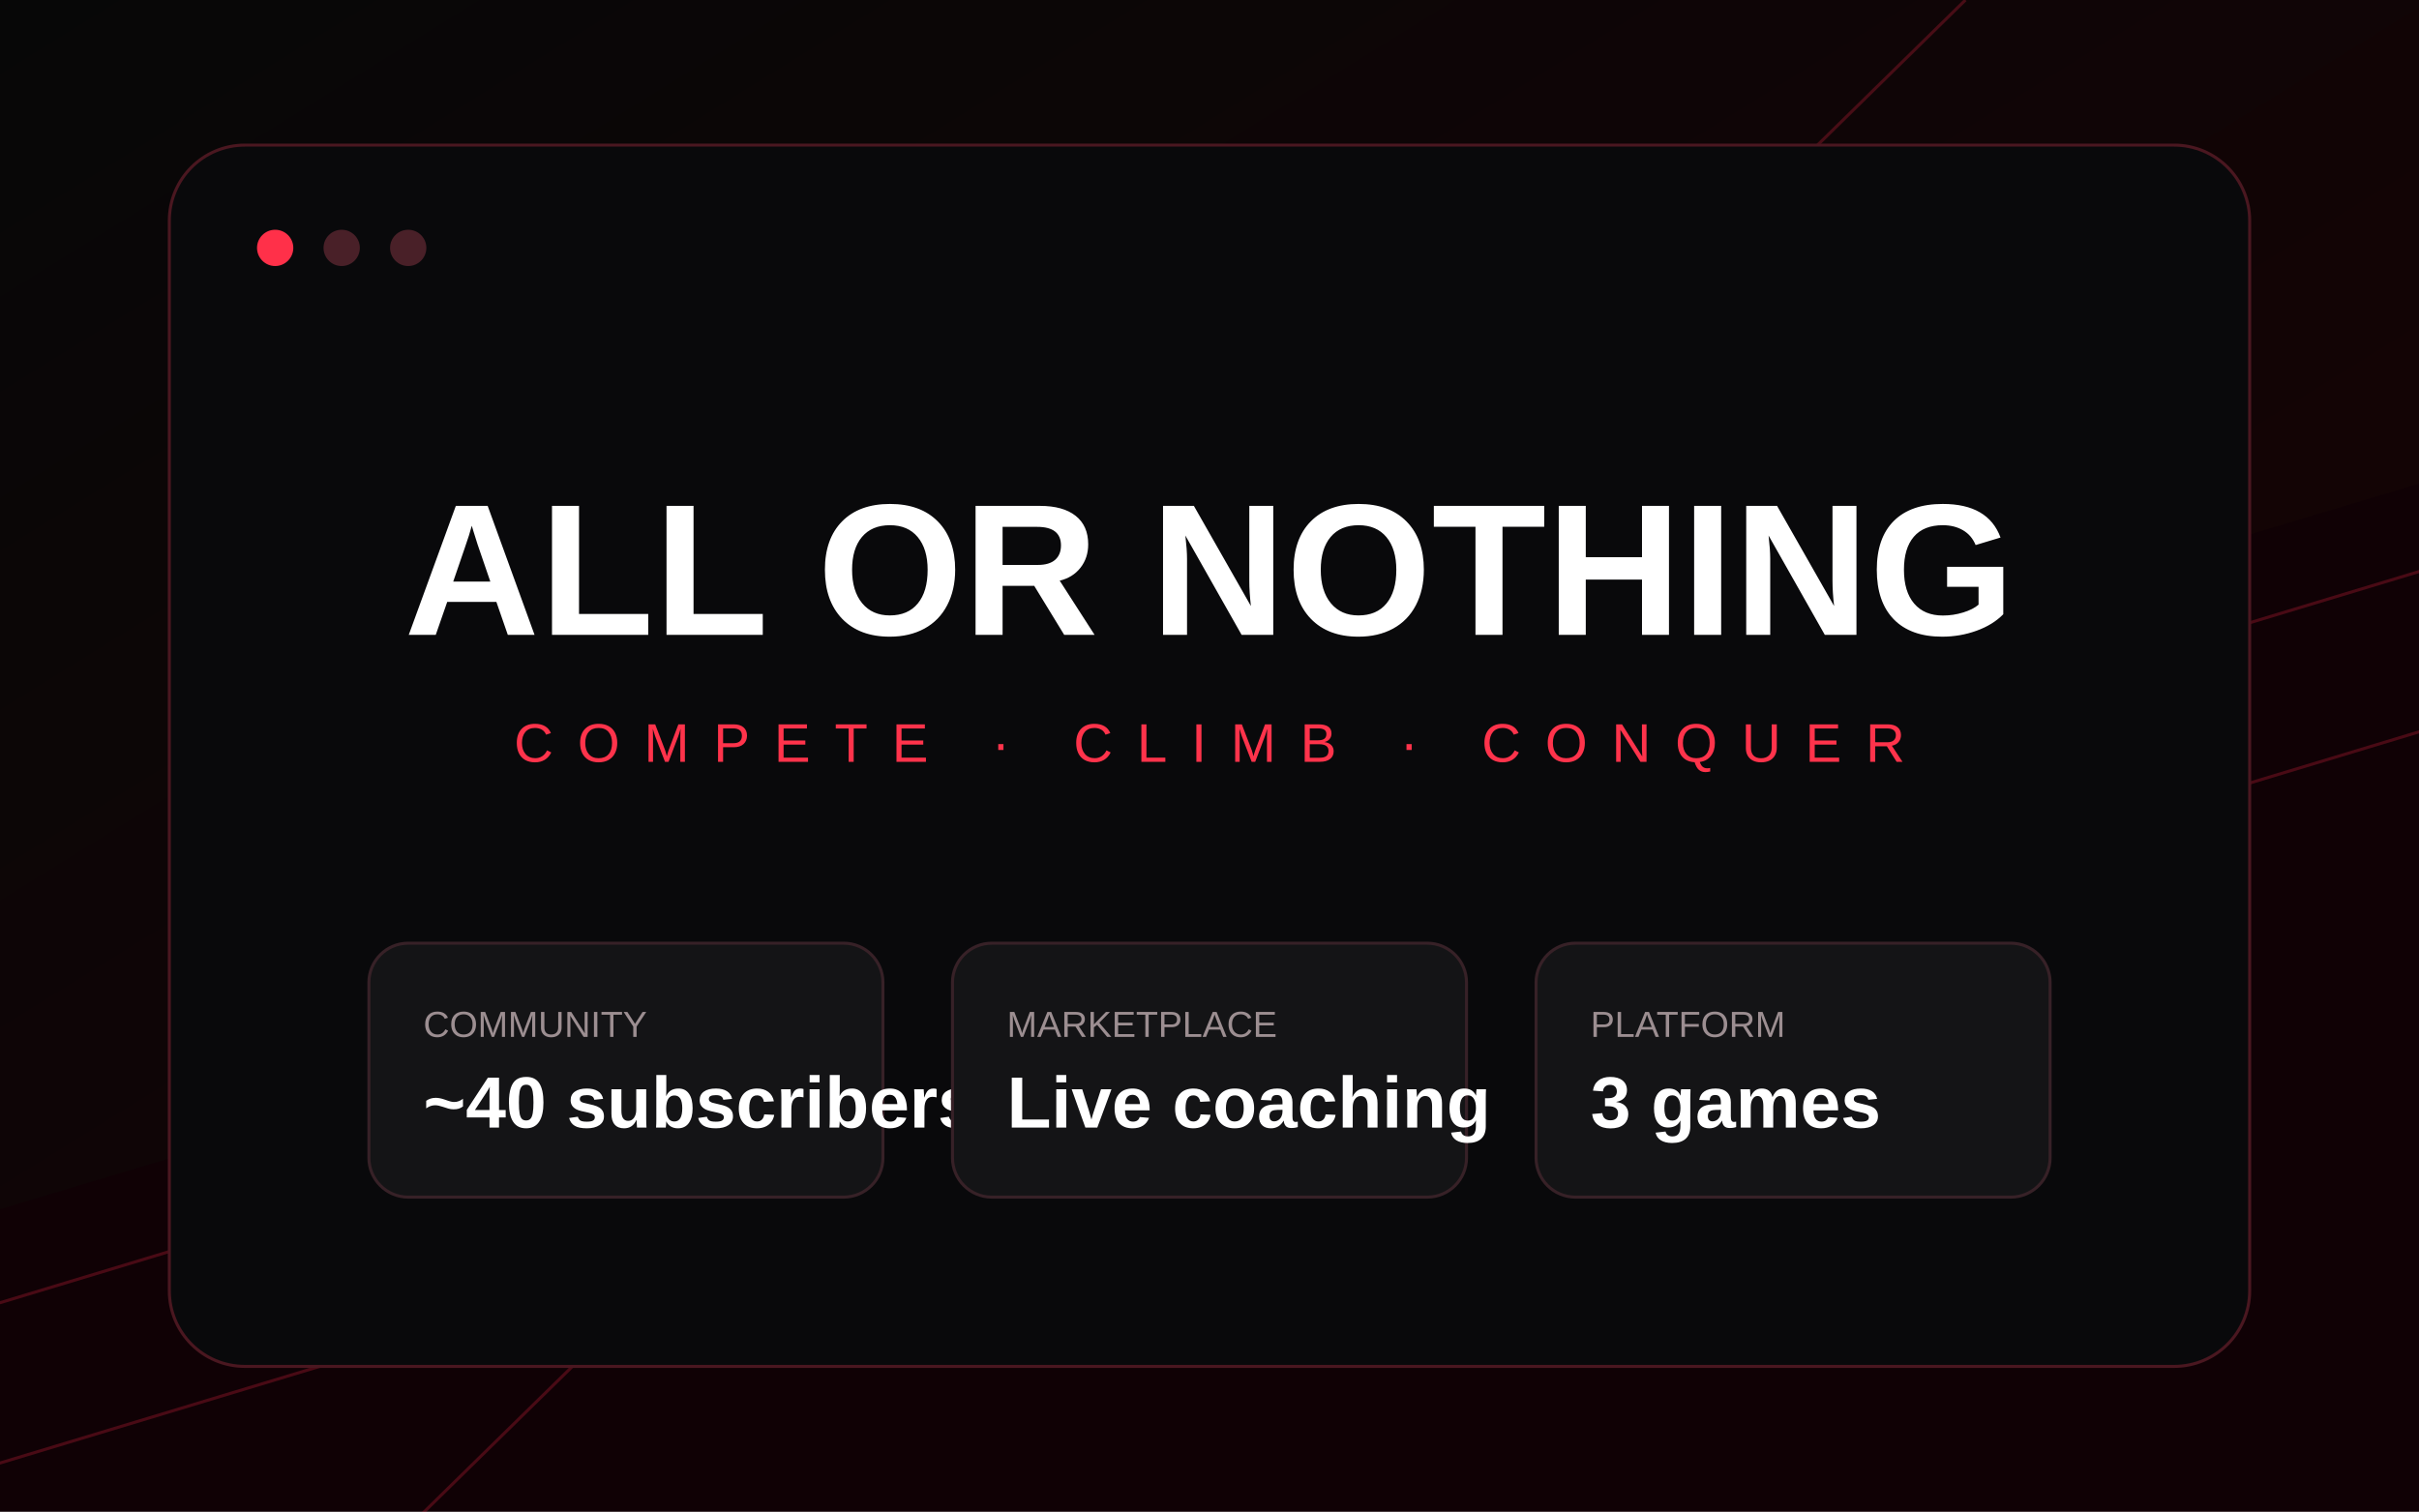
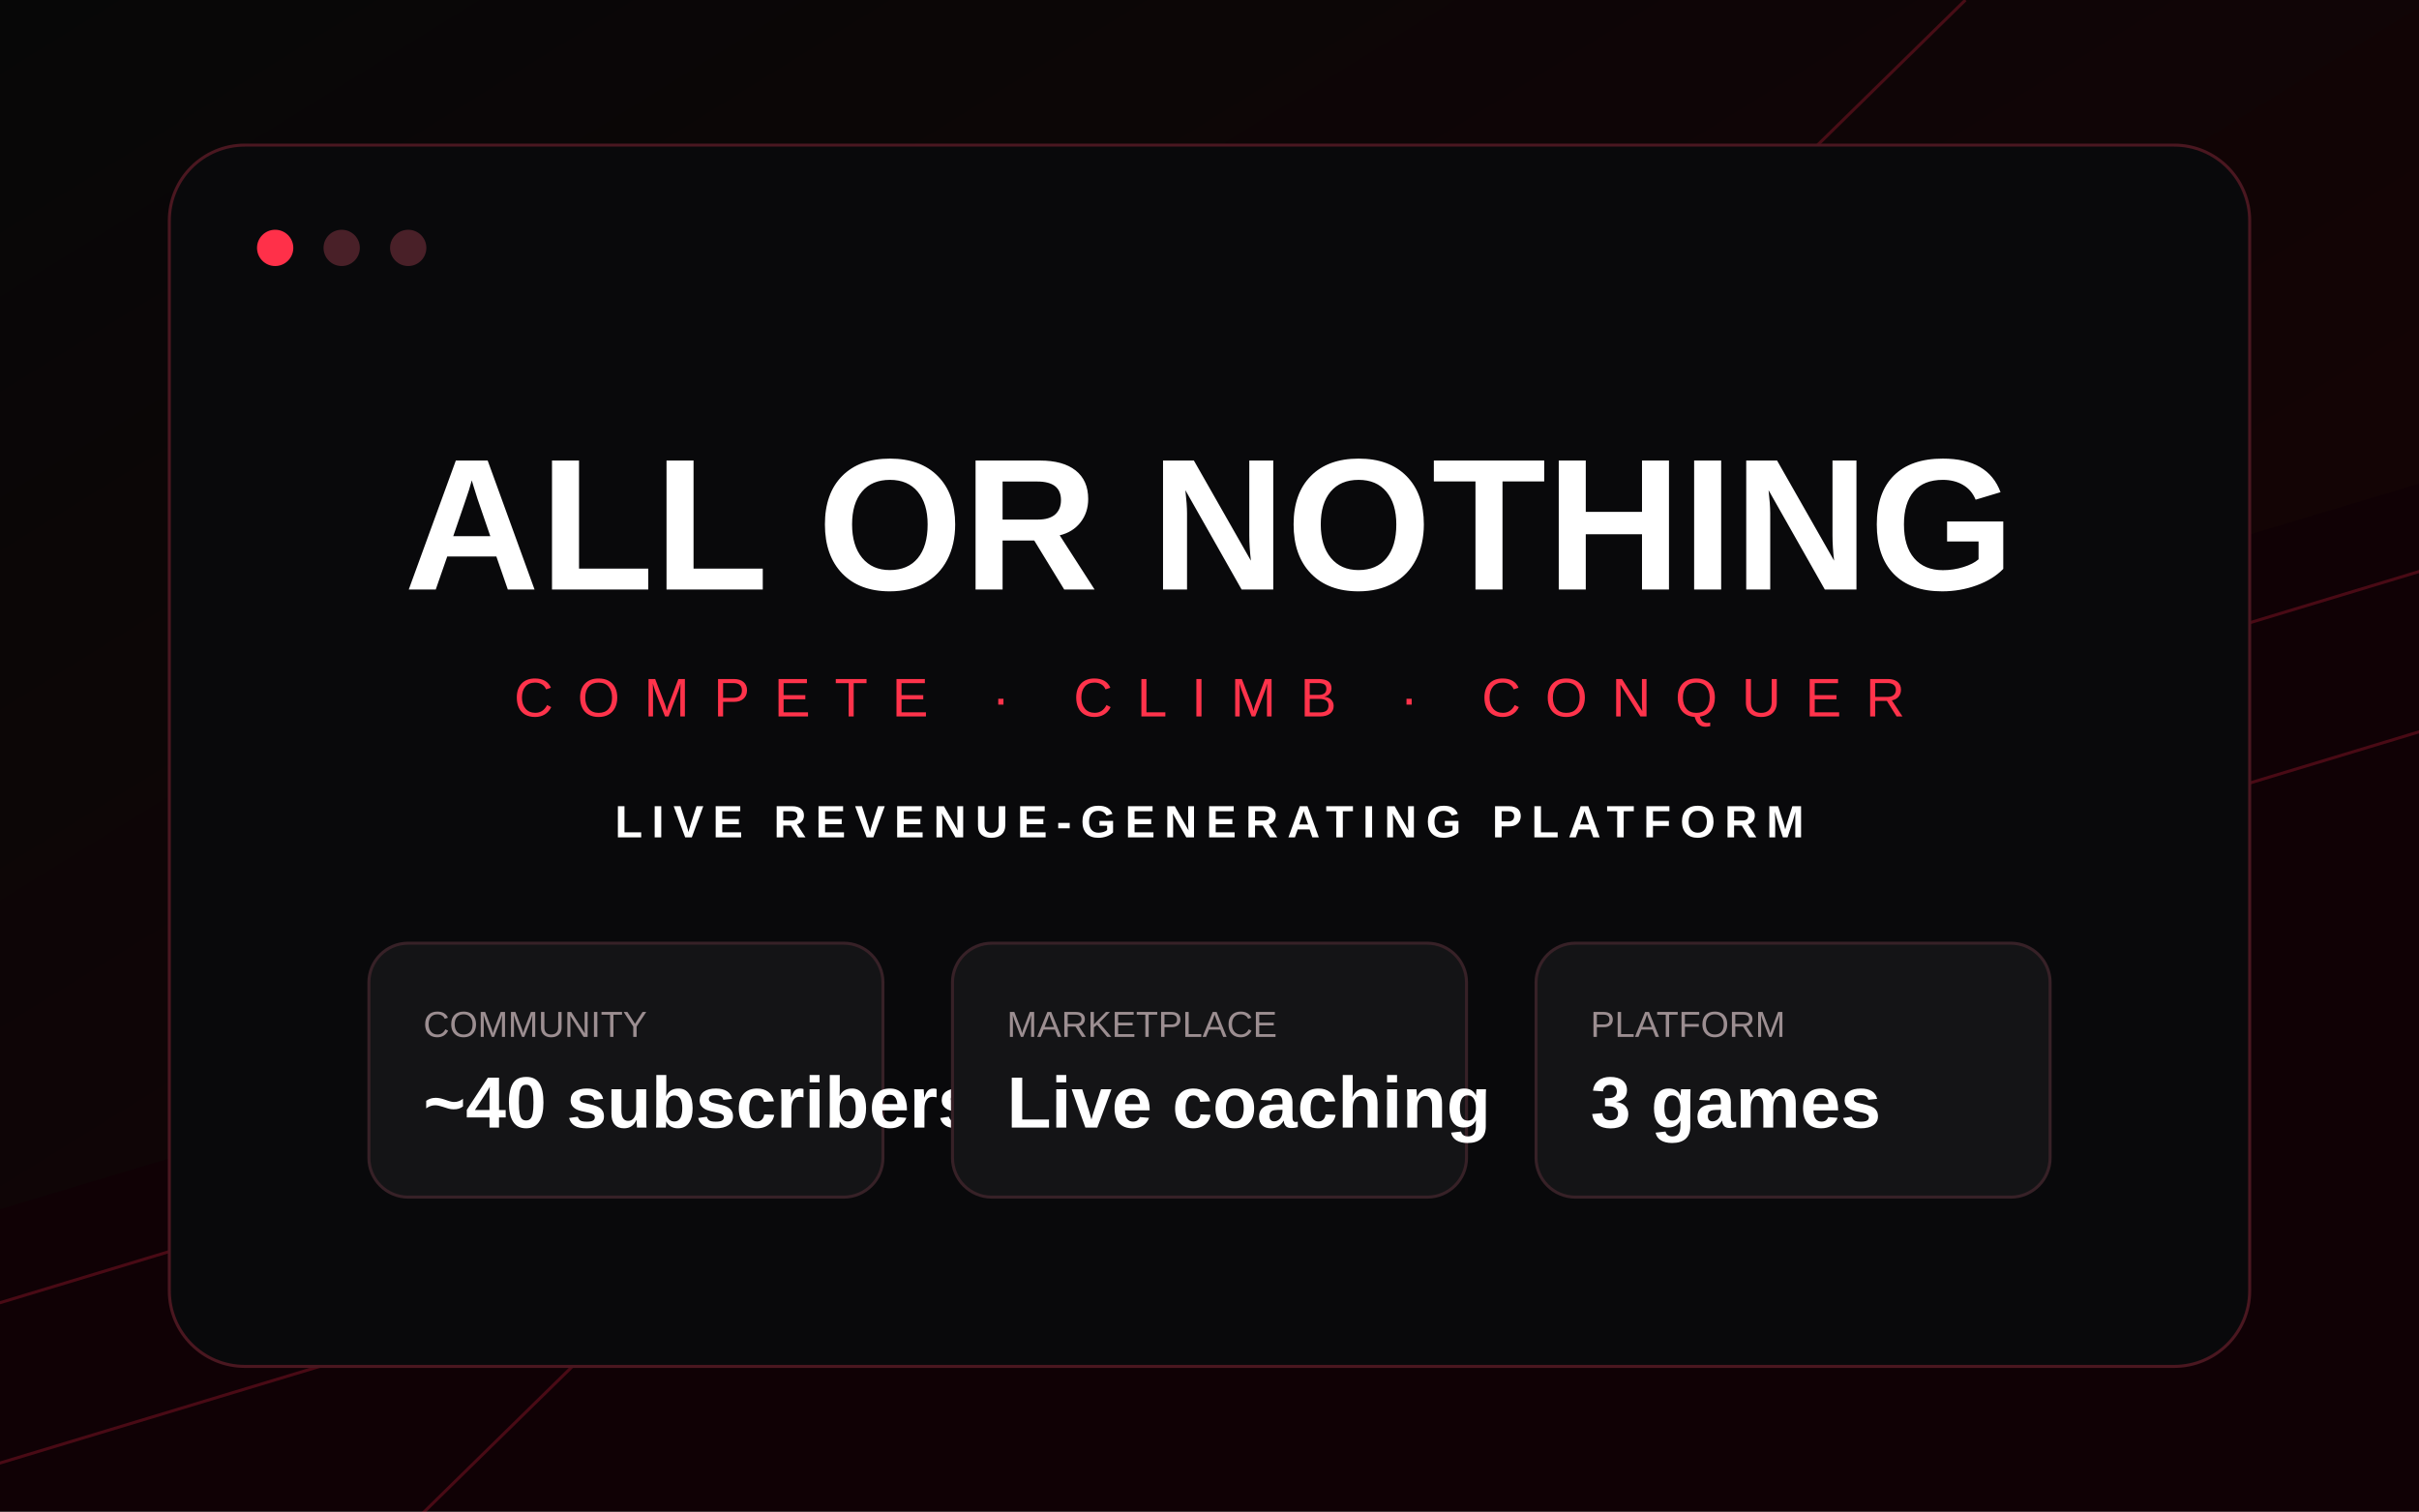
<svg xmlns="http://www.w3.org/2000/svg" viewBox="0 0 800 500">
  <defs>
    <linearGradient id="g" x1="0" y1="0" x2="1" y2="1">
      <stop stop-color="#070707" />
      <stop offset="1" stop-color="#1a0204" />
    </linearGradient>
    <linearGradient id="r">
      <stop stop-color="#ff334b" />
      <stop offset="1" stop-color="#8d0013" />
    </linearGradient>
  </defs>
  <rect width="800" height="500" fill="url(#g)" />
  <path d="M0 400 800 160v340H0z" fill="#100105" />
  <g opacity=".24" stroke="#ff2745">
    <path d="M-30 440 830 180M-20 490 840 230M120 520 650 0" />
  </g>
  <rect x="56" y="48" width="688" height="404" rx="25" fill="#09090b" stroke="#4a1720" />
  <circle cx="91" cy="82" r="6" fill="#ff3049" />
  <circle cx="113" cy="82" r="6" fill="#492028" />
  <circle cx="135" cy="82" r="6" fill="#492028" />
-   <text x="400" y="210" text-anchor="middle" fill="white" font-family="Arial Black,Arial" font-size="62" font-weight="900">ALL OR NOTHING</text>
-   <text x="400" y="252" text-anchor="middle" fill="#ff334b" font-family="Arial" font-size="18" letter-spacing="8">COMPETE · CLIMB · CONQUER</text>
+   <text x="400" y="195" text-anchor="middle" fill="white" font-family="Arial Black,Arial" font-size="62" font-weight="900">ALL OR NOTHING</text>
+   <text x="400" y="237" text-anchor="middle" fill="#ff334b" font-family="Arial" font-size="18" letter-spacing="8">COMPETE · CLIMB · CONQUER</text>
+   <text x="400" y="277" text-anchor="middle" fill="#ffffff" font-family="Arial" font-size="15" font-weight="700" letter-spacing="3">LIVE REVENUE-GENERATING PLATFORM</text>
  <g transform="translate(122 312)">
    <rect width="170" height="84" rx="13" fill="#141416" stroke="#372127" />
    <text x="18" y="31" fill="#9c8e91" font-family="Arial" font-size="12">COMMUNITY</text>
    <text x="18" y="61" fill="white" font-family="Arial" font-size="24" font-weight="700">~40 subscribers</text>
  </g>
  <g transform="translate(315 312)">
    <rect width="170" height="84" rx="13" fill="#141416" stroke="#372127" />
    <text x="18" y="31" fill="#9c8e91" font-family="Arial" font-size="12">MARKETPLACE</text>
    <text x="18" y="61" fill="white" font-family="Arial" font-size="24" font-weight="700">Live coaching</text>
  </g>
  <g transform="translate(508 312)">
    <rect width="170" height="84" rx="13" fill="#141416" stroke="#372127" />
    <text x="18" y="31" fill="#9c8e91" font-family="Arial" font-size="12">PLATFORM</text>
    <text x="18" y="61" fill="white" font-family="Arial" font-size="24" font-weight="700">3 games</text>
  </g>
</svg>
